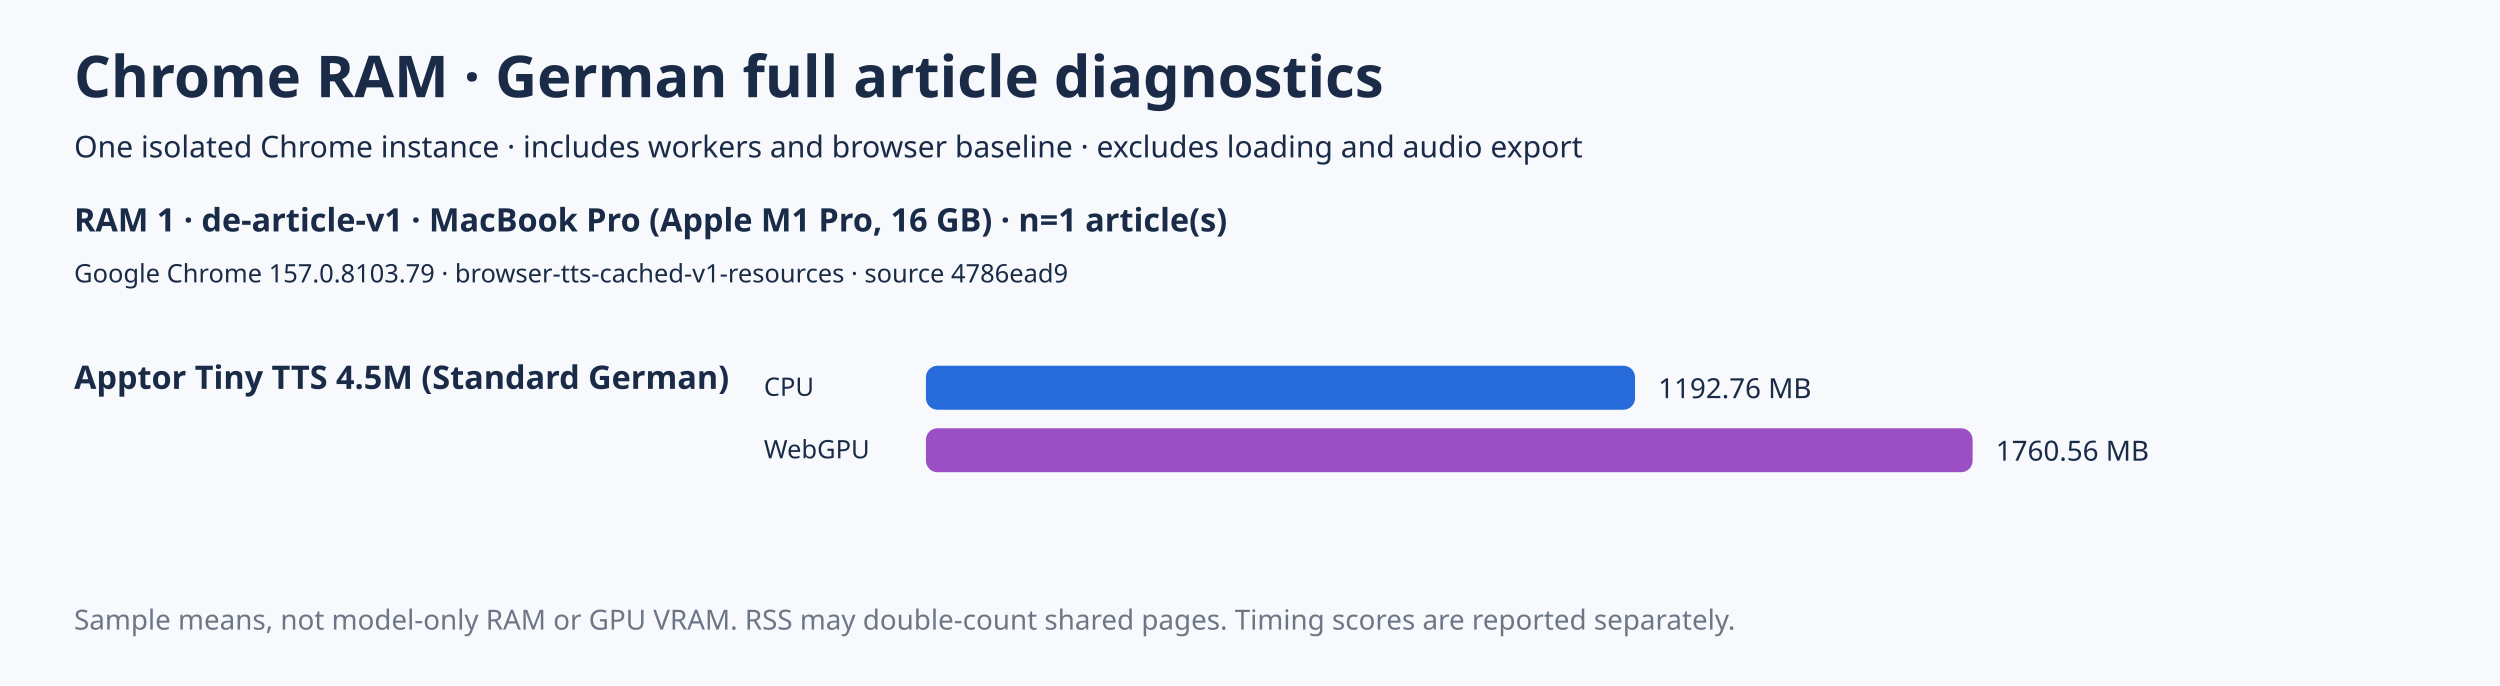
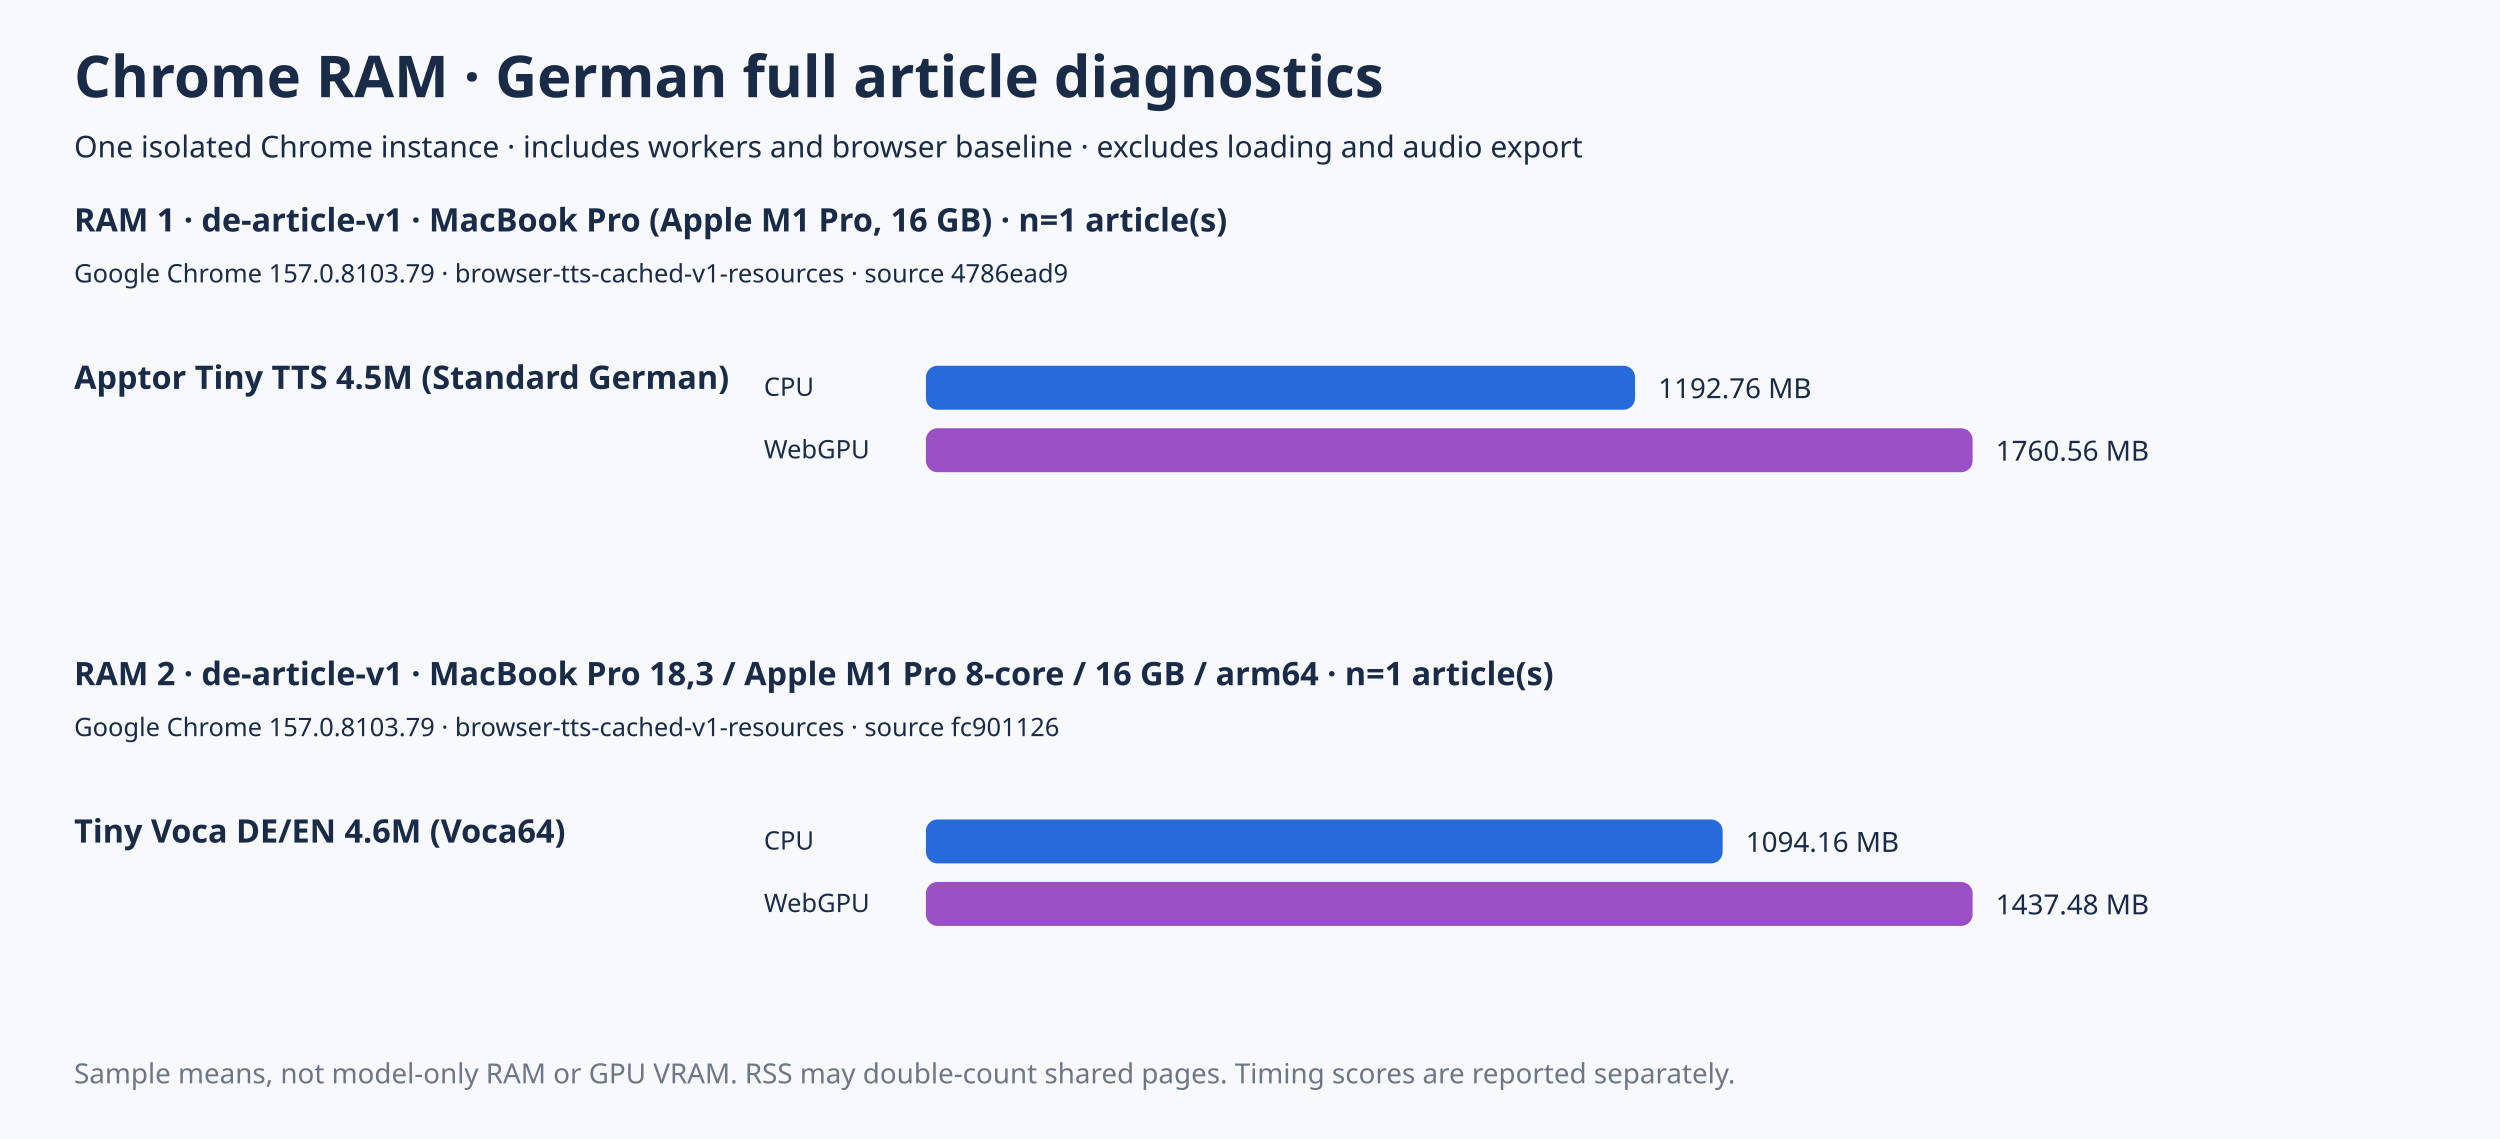
- <svg xmlns="http://www.w3.org/2000/svg" width="1080" height="296" viewBox="0 0 1080 296" role="img" aria-labelledby="title desc">
+ <svg xmlns="http://www.w3.org/2000/svg" width="1080" height="492" viewBox="0 0 1080 492" role="img" aria-labelledby="title desc">
  <rect width="100%" height="100%" fill="#f7f9fc" />
  <g font-family="system-ui,sans-serif" fill="#192b47">
    <text x="32" y="42" font-size="25" font-weight="700">Chrome RAM · German full article diagnostics</text>
    <text x="32" y="68" font-size="13">One isolated Chrome instance · includes workers and browser baseline · excludes loading and audio export</text>
    <text x="32" y="100" font-size="14" font-weight="700">RAM 1 · de-article-v1 · MacBook Pro (Apple M1 Pro, 16 GB) · n=1 article(s)</text>
    <text x="32" y="122" font-size="11">Google Chrome 157.0.8103.79 · browser-tts-cached-v1-resources · source 4786ead9</text>
    <text x="32" y="168" font-size="14" font-weight="600">Apptor Tiny TTS 4.5M (Standard German)</text>
    <text x="330" y="171" font-size="11">CPU</text>
    <rect x="400" y="158" width="306.34" height="19" rx="5" fill="#276bdb" />
    <text x="716.34" y="172" font-size="12">1192.76 MB</text>
    <text x="330" y="198" font-size="11">WebGPU</text>
    <rect x="400" y="185" width="452.17" height="19" rx="5" fill="#9b4fc4" />
    <text x="862.17" y="199" font-size="12">1760.56 MB</text>
-     <text x="32" y="272" font-size="12" fill="#6c7686">Sample means, not model-only RAM or GPU VRAM. RSS may double-count shared pages. Timing scores are reported separately.</text>
+     <text x="32" y="296" font-size="14" font-weight="700">RAM 2 · de-article-v1 · MacBook Pro 18,3 / Apple M1 Pro 8-core / 16 GB / arm64 · n=1 article(s)</text>
+     <text x="32" y="318" font-size="11">Google Chrome 157.0.8103.79 · browser-tts-cached-v1-resources · source fc901126</text>
+     <text x="32" y="364" font-size="14" font-weight="600">Tiny Voca DE/EN 4.6M (Voca64)</text>
+     <text x="330" y="367" font-size="11">CPU</text>
+     <rect x="400" y="354" width="344.18" height="19" rx="5" fill="#276bdb" />
+     <text x="754.18" y="368" font-size="12">1094.16 MB</text>
+     <text x="330" y="394" font-size="11">WebGPU</text>
+     <rect x="400" y="381" width="452.17" height="19" rx="5" fill="#9b4fc4" />
+     <text x="862.17" y="395" font-size="12">1437.48 MB</text>
+     <text x="32" y="468" font-size="12" fill="#6c7686">Sample means, not model-only RAM or GPU VRAM. RSS may double-count shared pages. Timing scores are reported separately.</text>
  </g>
</svg>
